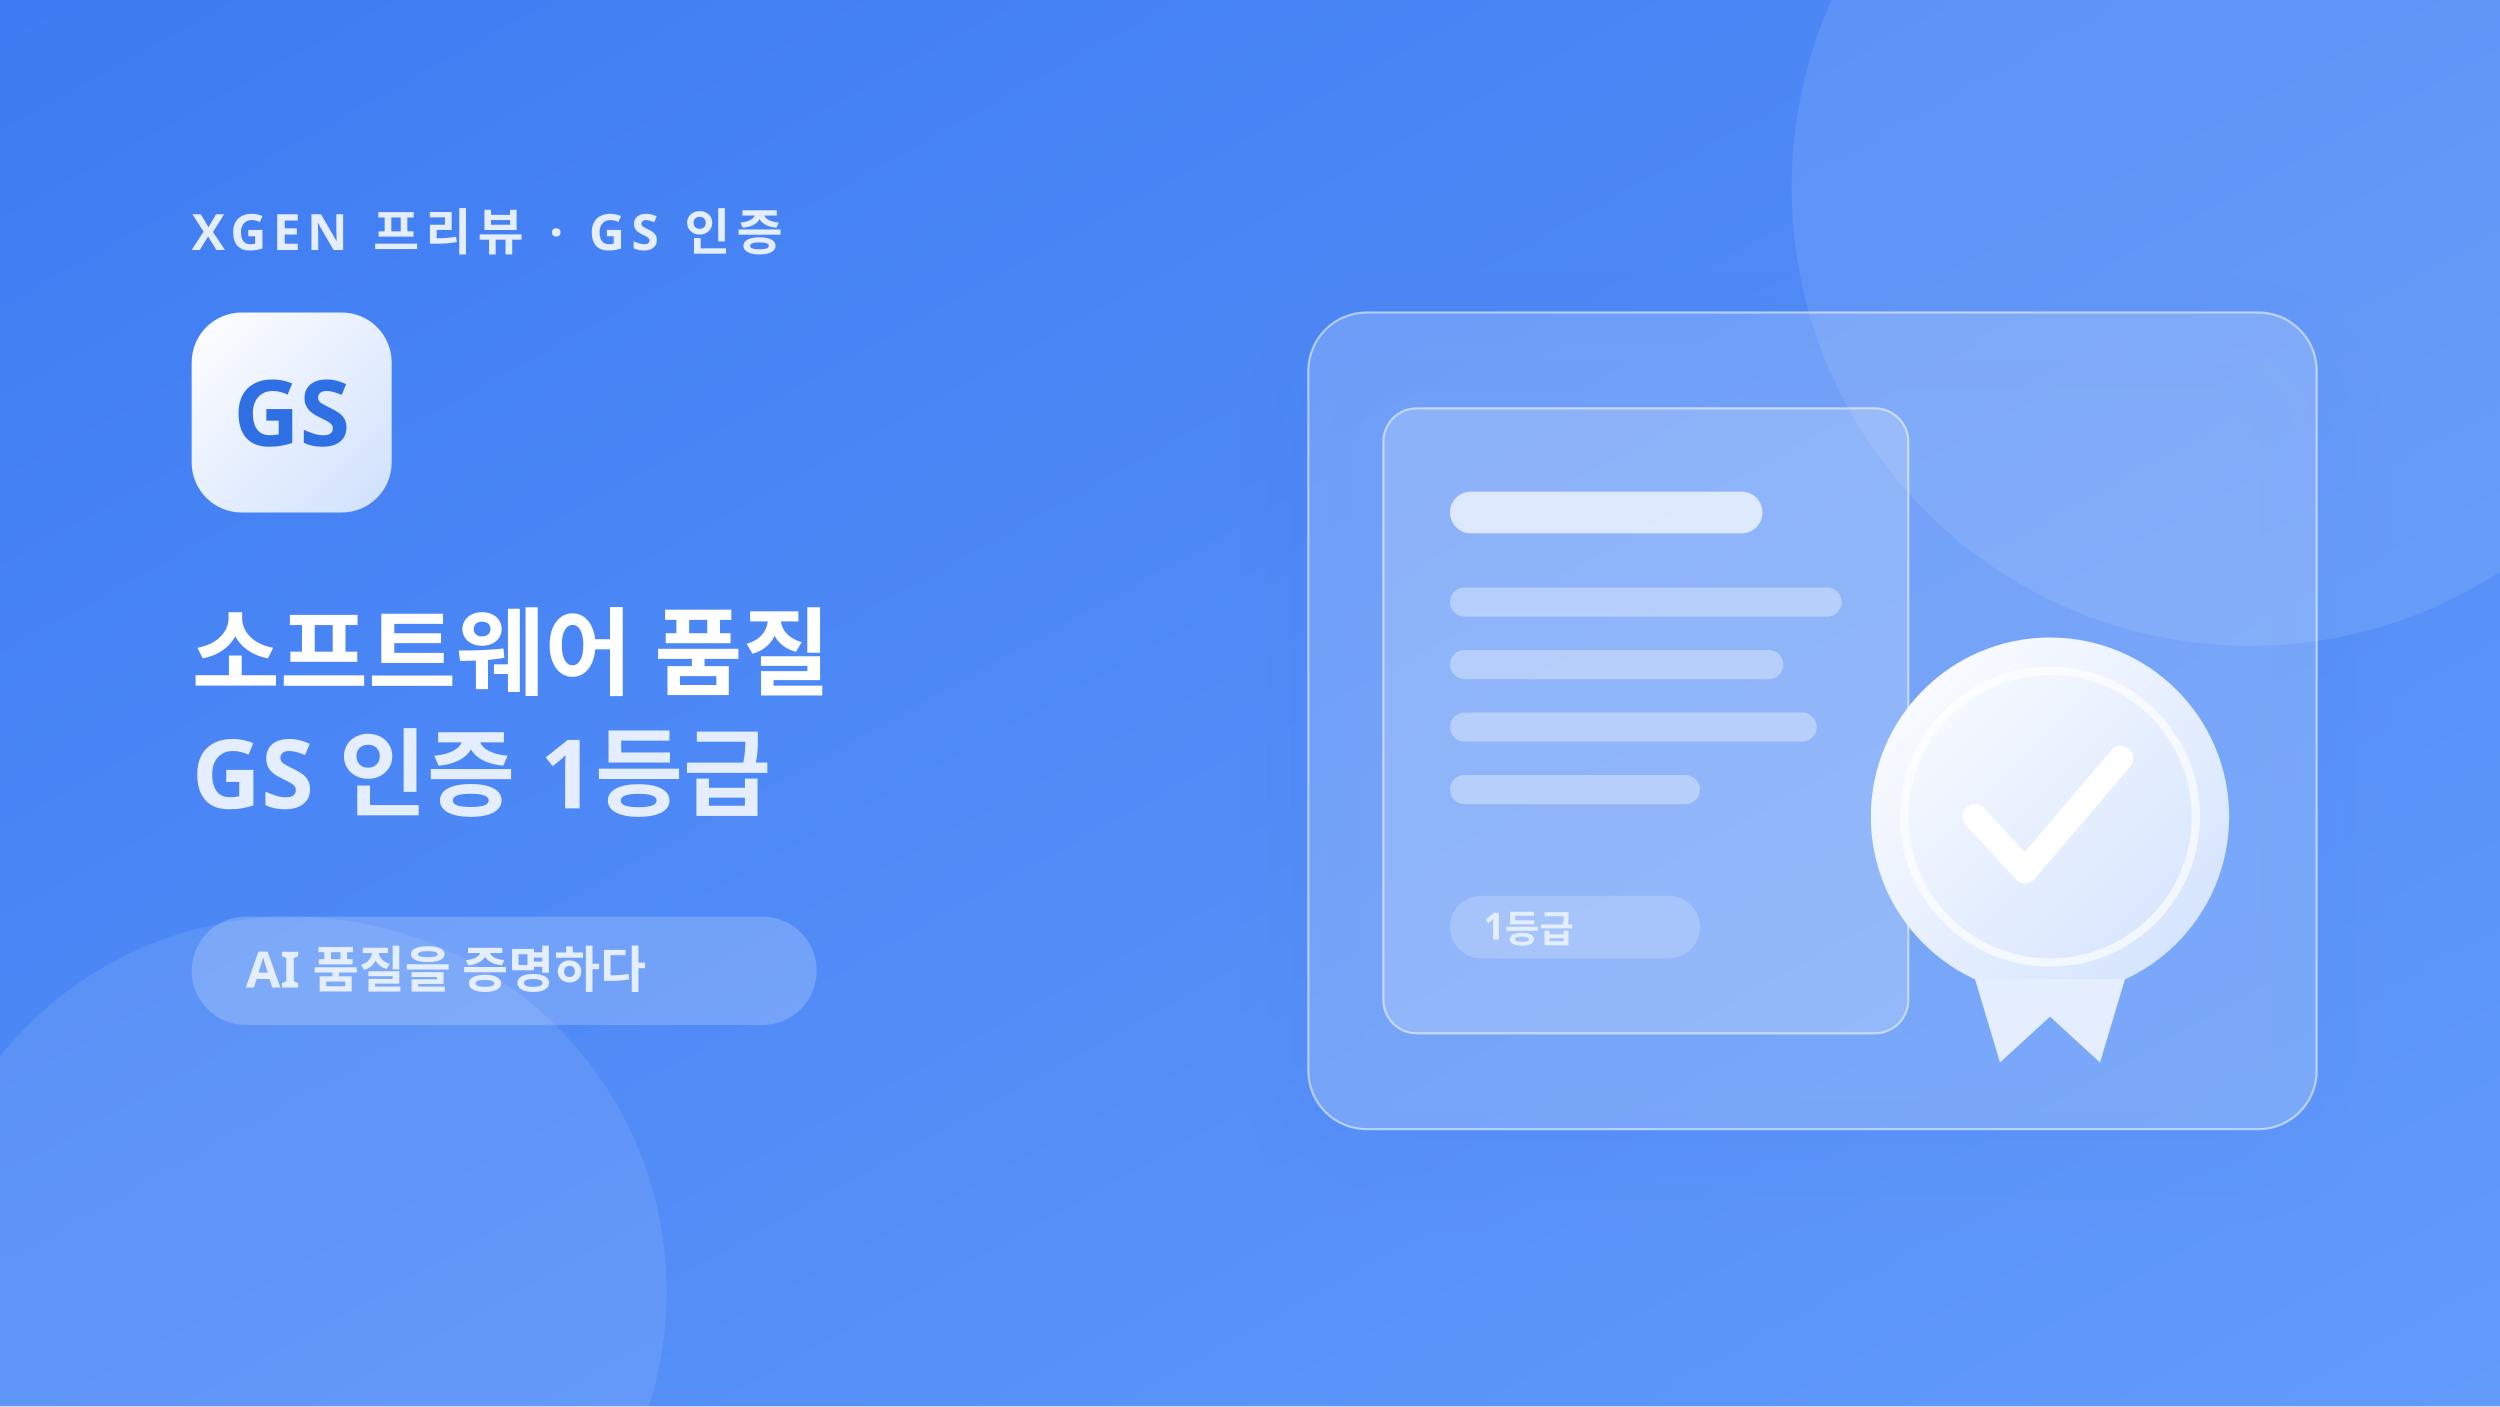
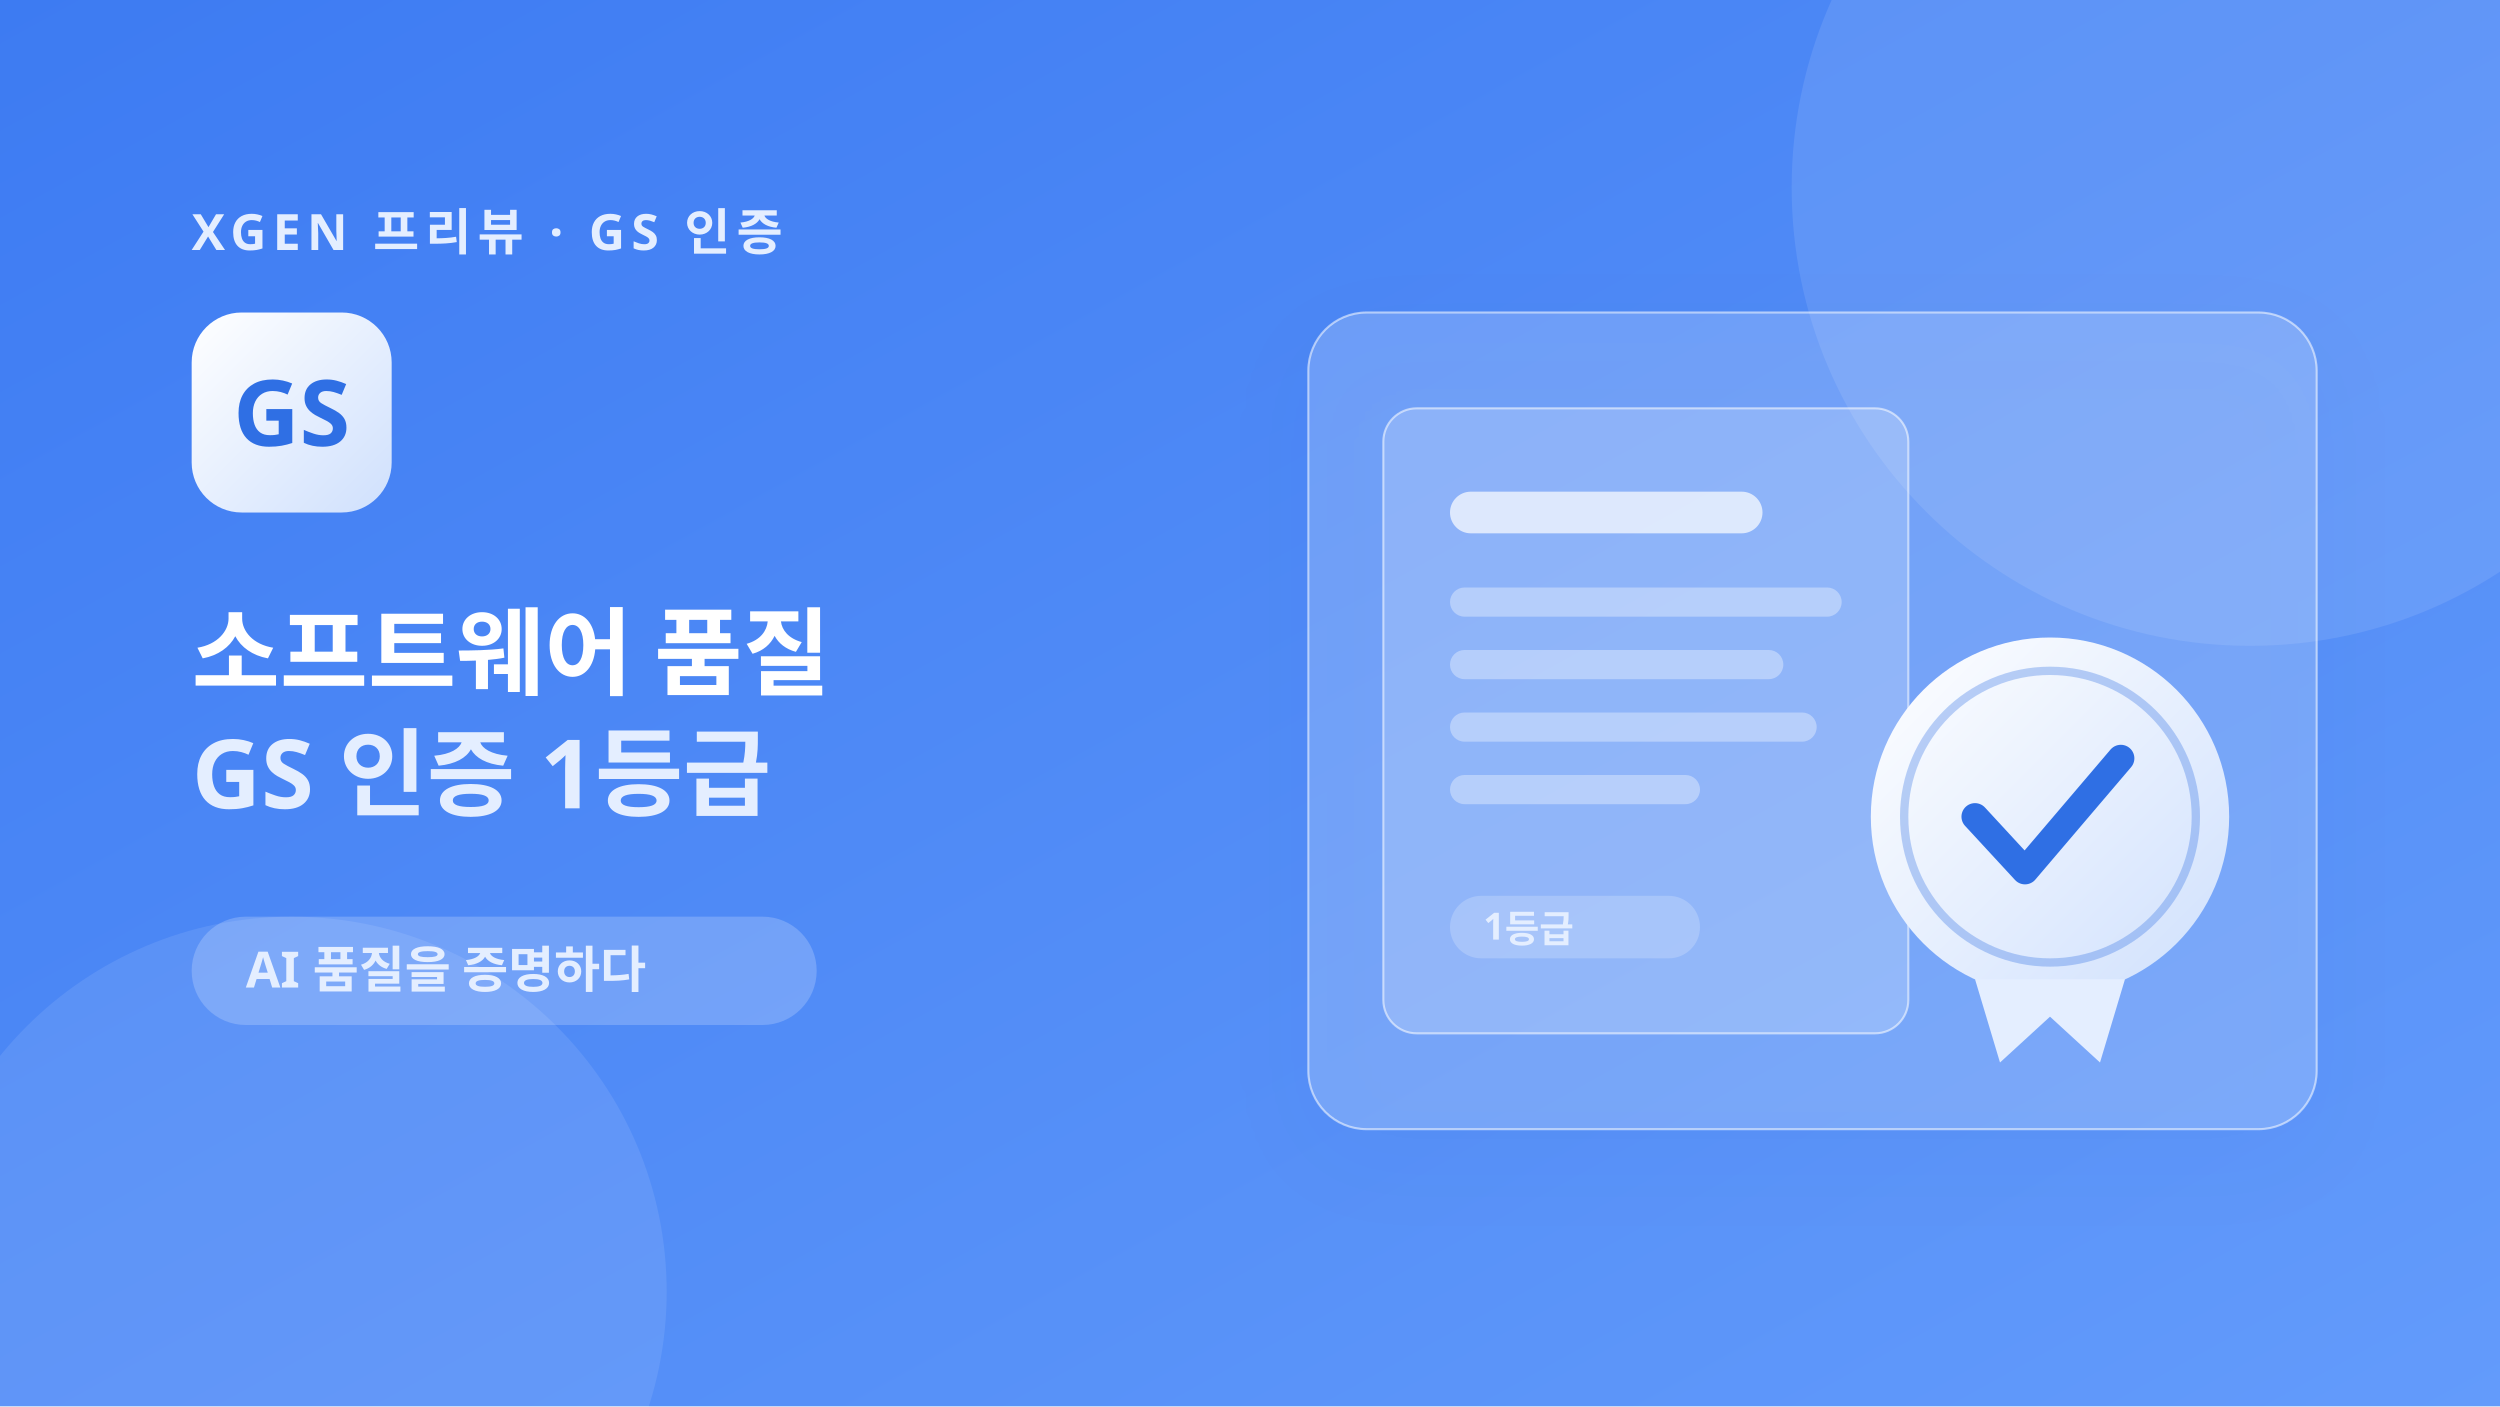
<svg xmlns="http://www.w3.org/2000/svg" viewBox="0 0 1200 675" role="img" aria-label="XGEN GS 인증 1등급 획득">
  <defs>
    <linearGradient id="bg" x1="0" y1="0" x2="1" y2="1">
      <stop offset="0" stop-color="#3d7bf2" />
      <stop offset="1" stop-color="#639bfb" />
    </linearGradient>
    <linearGradient id="badge" x1="0" y1="0" x2="1" y2="1">
      <stop offset="0" stop-color="#ffffff" />
      <stop offset="1" stop-color="#cfe0fd" />
    </linearGradient>
    <filter id="sh" x="-20%" y="-20%" width="140%" height="140%">
      <feDropShadow dx="0" dy="14" stdDeviation="22" flood-color="#1e3a8a" flood-opacity="0.14" />
    </filter>
  </defs>
  <rect width="1200" height="675" fill="url(#bg)" />
  <circle cx="1080" cy="90" r="220" fill="#ffffff" opacity="0.1" />
  <circle cx="140" cy="620" r="180" fill="#ffffff" opacity="0.09" />
  <text x="92" y="120" font-family="Pretendard,'Pretendard Variable','Malgun Gothic','Apple SD Gothic Neo','Noto Sans KR',sans-serif" font-size="24" font-weight="700" letter-spacing="3" fill="#e4eeff">XGEN 프리뷰 · GS 인증</text>
  <rect x="92" y="150" width="96" height="96" rx="24" fill="url(#badge)" />
  <text x="140" y="214" text-anchor="middle" font-family="Pretendard,'Pretendard Variable','Malgun Gothic','Apple SD Gothic Neo','Noto Sans KR',sans-serif" font-size="44" font-weight="800" fill="#2f6fe4">GS</text>
  <text x="92" y="330" font-family="Pretendard,'Pretendard Variable','Malgun Gothic','Apple SD Gothic Neo','Noto Sans KR',sans-serif" font-size="46" font-weight="800" fill="#ffffff">소프트웨어 품질</text>
  <text x="92" y="388" font-family="Pretendard,'Pretendard Variable','Malgun Gothic','Apple SD Gothic Neo','Noto Sans KR',sans-serif" font-size="46" font-weight="800" fill="#e4eeff">GS 인증 1등급</text>
  <rect x="92" y="440" width="300" height="52" rx="26" fill="#ffffff33" />
  <text x="118" y="474" font-family="Pretendard,'Pretendard Variable','Malgun Gothic','Apple SD Gothic Neo','Noto Sans KR',sans-serif" font-size="24" font-weight="700" fill="#e4eeff">AI 품질을 증명하다</text>
  <g filter="url(#sh)">
    <rect x="628" y="150" width="484" height="392" rx="28" fill="#ffffff2e" stroke="#ffffff8c" />
  </g>
  <rect x="664" y="196" width="252" height="300" rx="16" fill="#ffffff33" stroke="#ffffff8c" />
  <rect x="696" y="236" width="150" height="20" rx="10" fill="#ffffffb3" />
  <rect x="696" y="282" width="188" height="14" rx="7" fill="#ffffff59" />
  <rect x="696" y="312" width="160" height="14" rx="7" fill="#ffffff59" />
  <rect x="696" y="342" width="176" height="14" rx="7" fill="#ffffff59" />
  <rect x="696" y="372" width="120" height="14" rx="7" fill="#ffffff59" />
  <rect x="696" y="430" width="120" height="30" rx="15" fill="#ffffff33" />
  <text x="712" y="451" font-family="Pretendard,'Pretendard Variable','Malgun Gothic','Apple SD Gothic Neo','Noto Sans KR',sans-serif" font-size="18" font-weight="700" fill="#e4eeff">1등급</text>
  <circle cx="984" cy="392" r="86" fill="url(#badge)" />
-   <circle cx="984" cy="392" r="70" fill="none" stroke="#ffffff" stroke-width="4" opacity="0.65" />
-   <path d="M948 392 l24 26 46 -54" fill="none" stroke="#ffffff" stroke-width="12" stroke-linecap="round" stroke-linejoin="round" />
+   <circle cx="984" cy="392" r="70" fill="none" stroke="#2f6fe4" stroke-width="4" opacity="0.32" />
+   <path d="M948 392 l24 26 46 -54" fill="none" stroke="#2f6fe4" stroke-width="13" stroke-linecap="round" stroke-linejoin="round" />
  <path d="M948 470 l12 40 24 -22 24 22 12 -40 z" fill="#e4eeff" />
</svg>
